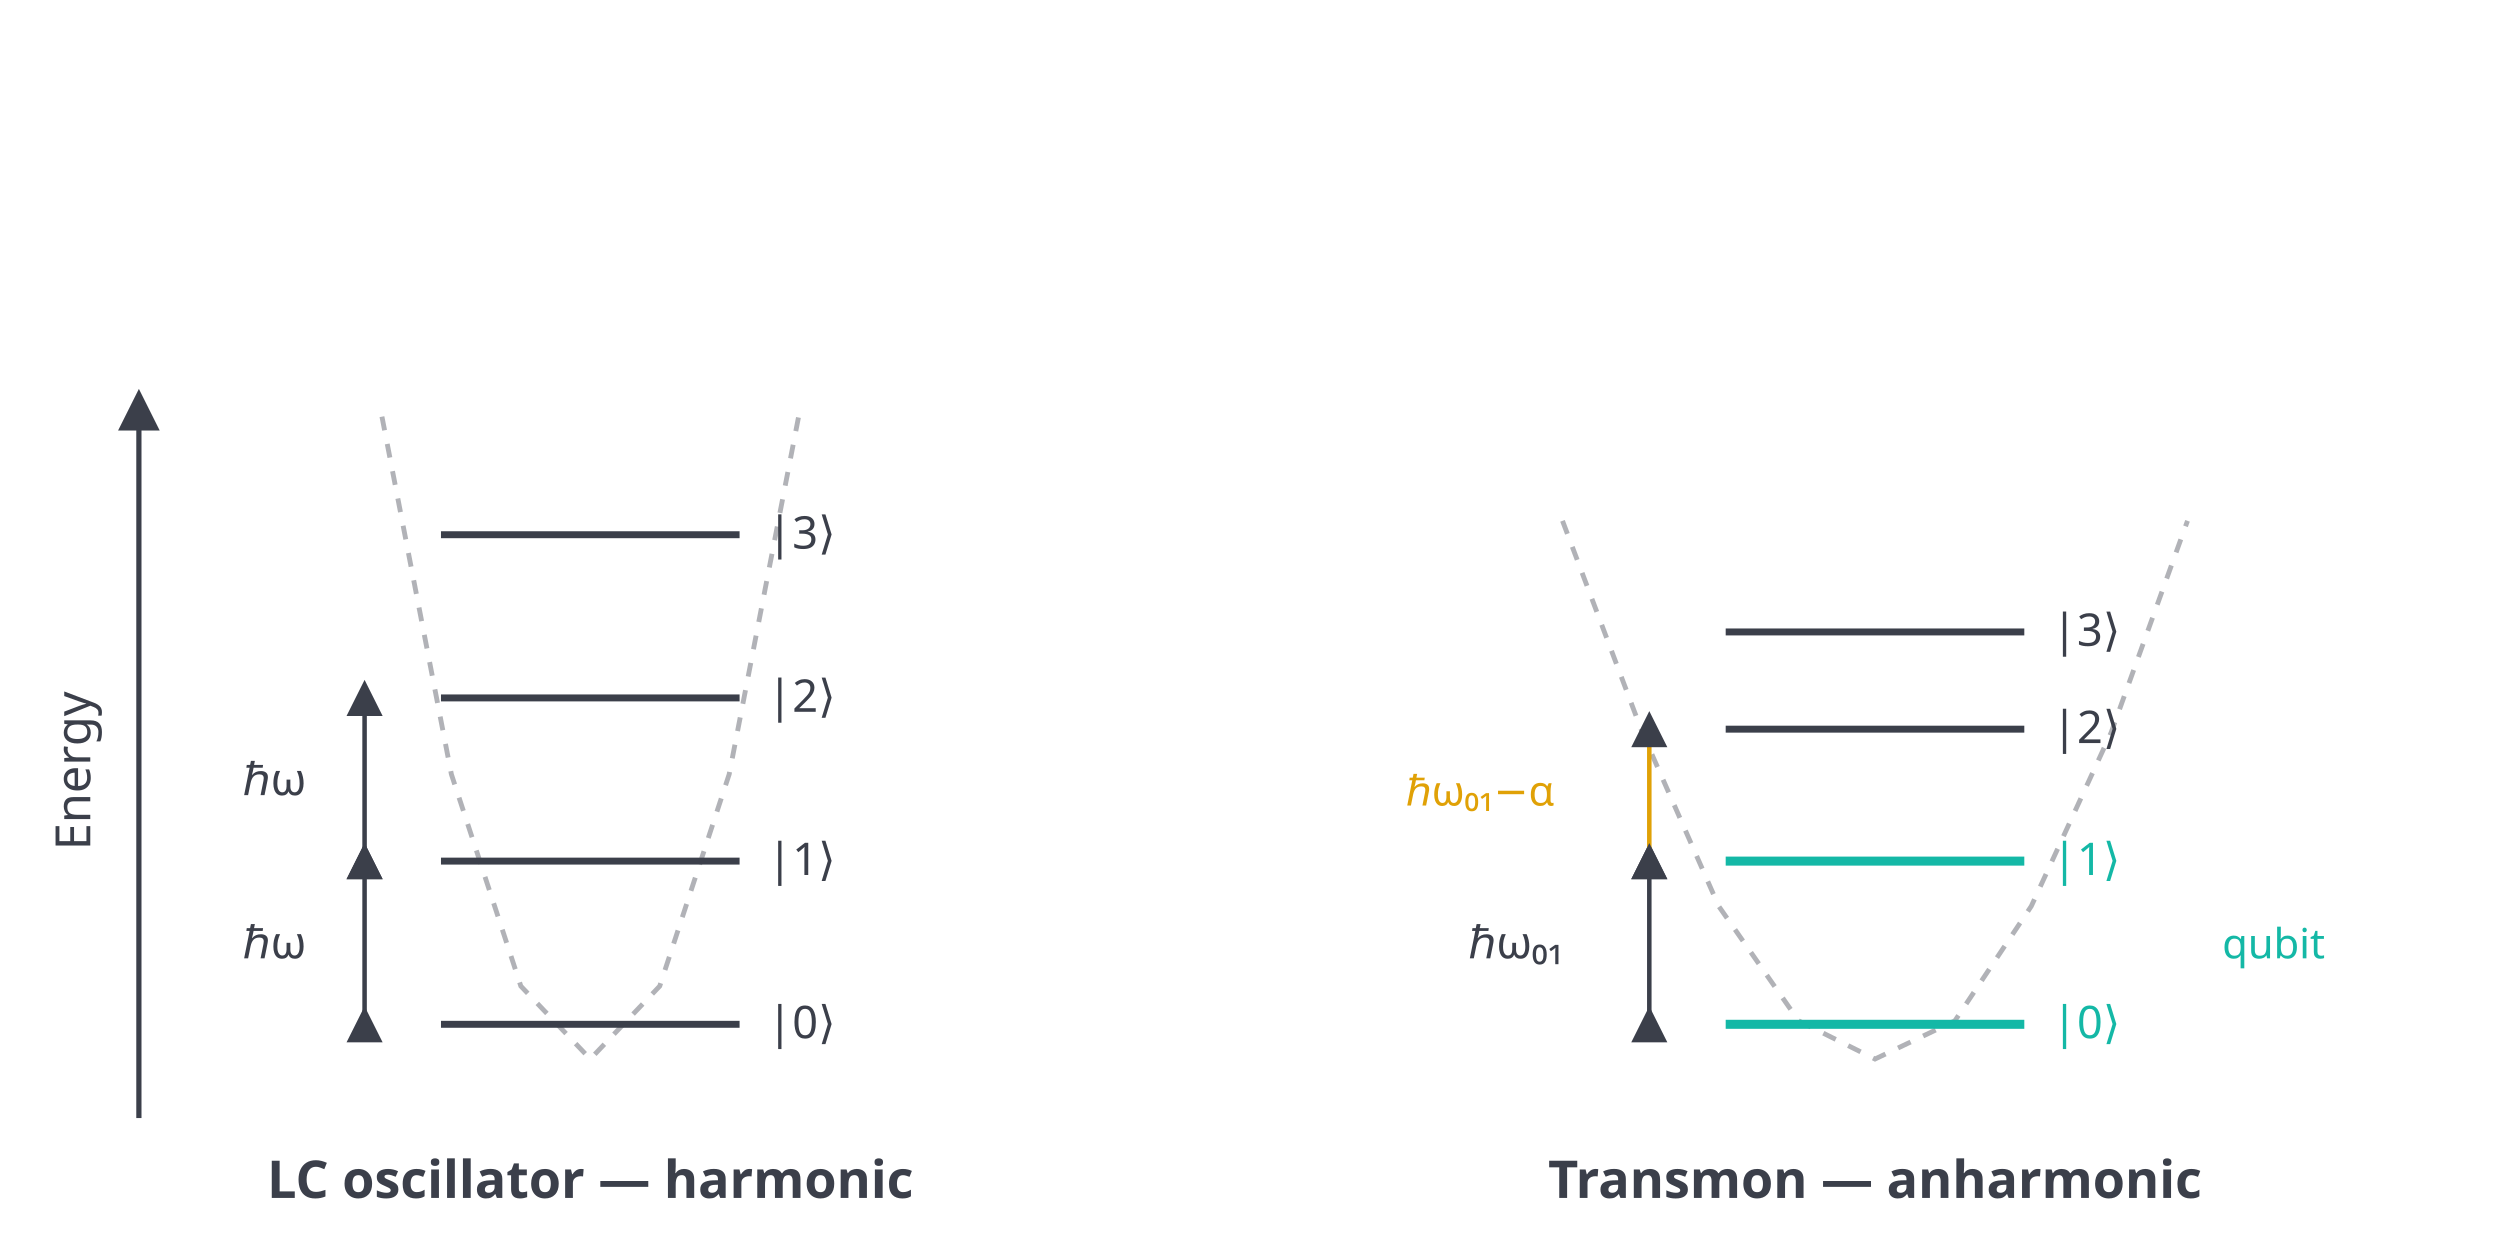
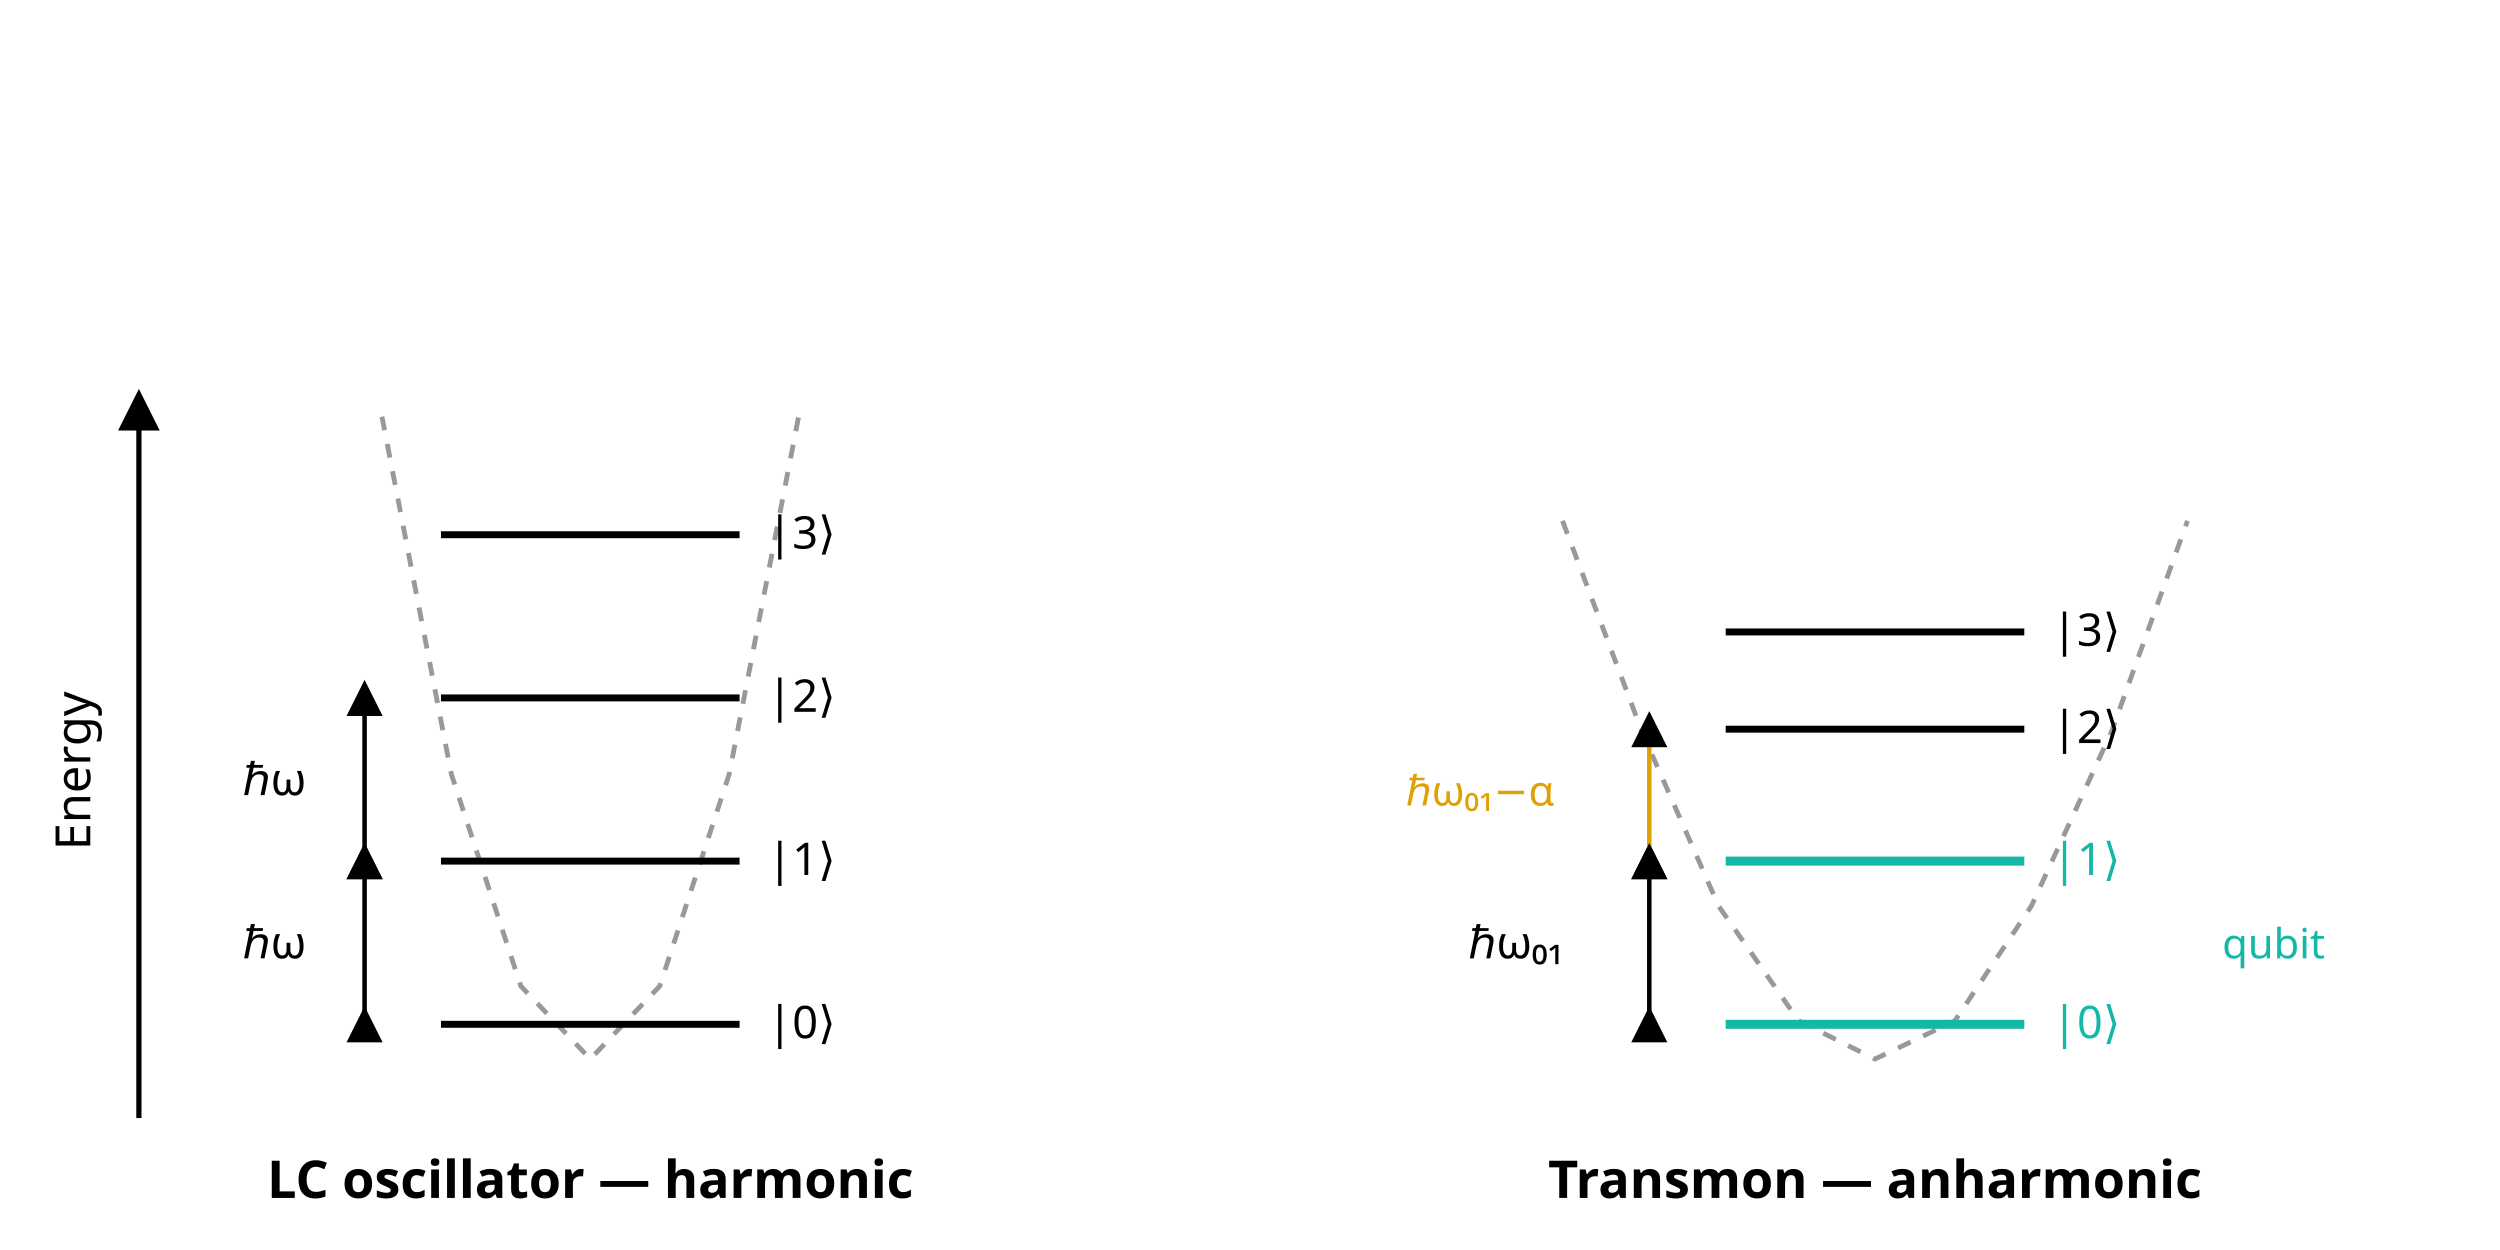
<svg xmlns="http://www.w3.org/2000/svg" viewBox="0 0 720 360" role="img" aria-label="Energy-level ladders: a harmonic LC oscillator with evenly spaced levels versus an anharmonic transmon whose level spacings shrink with energy, isolating the lowest two levels as a qubit." style="width:100%; height:auto; font-family:sans-serif;">
  <defs>
    <marker id="ah" markerWidth="8" markerHeight="8" refX="4" refY="4" orient="auto">
-       <path d="M0 0 L8 4 L0 8 Z" fill="#3b3f4a" />
+       <path d="M0 0 L8 4 L0 8 Z" fill="currentColor" />
    </marker>
    <marker id="ah2" markerWidth="8" markerHeight="8" refX="4" refY="4" orient="auto">
-       <path d="M0 0 L8 4 L0 8 Z" fill="#3b3f4a" />
+       <path d="M0 0 L8 4 L0 8 Z" fill="currentColor" />
    </marker>
  </defs>
-   <line x1="40" y1="322" x2="40" y2="118" stroke="#3b3f4a" stroke-width="1.5" marker-end="url(#ah)" />
-   <text x="26" y="222" fill="#3b3f4a" font-size="14" transform="rotate(-90 26 222)" text-anchor="middle">Energy</text>
-   <polyline points="110,120 130,223 150,284 170,305 190,284 210,223 230,120" fill="none" stroke="#3b3f4a" stroke-width="1.4" stroke-dasharray="4 4" opacity="0.4" />
-   <line x1="127" y1="295" x2="213" y2="295" stroke="#3b3f4a" stroke-width="2" />
-   <line x1="127" y1="248" x2="213" y2="248" stroke="#3b3f4a" stroke-width="2" />
-   <line x1="127" y1="201" x2="213" y2="201" stroke="#3b3f4a" stroke-width="2" />
-   <line x1="127" y1="154" x2="213" y2="154" stroke="#3b3f4a" stroke-width="2" />
-   <text x="221" y="299" fill="#3b3f4a" font-size="13">|0⟩</text>
-   <text x="221" y="252" fill="#3b3f4a" font-size="13">|1⟩</text>
-   <text x="221" y="205" fill="#3b3f4a" font-size="13">|2⟩</text>
-   <text x="221" y="158" fill="#3b3f4a" font-size="13">|3⟩</text>
-   <line x1="105" y1="295" x2="105" y2="248" stroke="#3b3f4a" stroke-width="1.3" marker-start="url(#ah2)" marker-end="url(#ah2)" />
-   <line x1="105" y1="248" x2="105" y2="201" stroke="#3b3f4a" stroke-width="1.3" marker-start="url(#ah2)" marker-end="url(#ah2)" />
-   <text x="70" y="276" fill="#3b3f4a" font-size="13">ℏω</text>
-   <text x="70" y="229" fill="#3b3f4a" font-size="13">ℏω</text>
-   <text x="170" y="345" fill="#3b3f4a" font-size="15" text-anchor="middle" font-weight="600">LC oscillator — harmonic</text>
-   <polyline points="450,150 473,211 495,261 518,294 540,305 563,294 585,261 608,211 630,150" fill="none" stroke="#3b3f4a" stroke-width="1.4" stroke-dasharray="4 4" opacity="0.4" />
+   <line x1="40" y1="322" x2="40" y2="118" stroke="currentColor" stroke-width="1.5" marker-end="url(#ah)" />
+   <text x="26" y="222" fill="currentColor" font-size="14" transform="rotate(-90 26 222)" text-anchor="middle">Energy</text>
+   <polyline points="110,120 130,223 150,284 170,305 190,284 210,223 230,120" fill="none" stroke="currentColor" stroke-width="1.4" stroke-dasharray="4 4" opacity="0.4" />
+   <line x1="127" y1="295" x2="213" y2="295" stroke="currentColor" stroke-width="2" />
+   <line x1="127" y1="248" x2="213" y2="248" stroke="currentColor" stroke-width="2" />
+   <line x1="127" y1="201" x2="213" y2="201" stroke="currentColor" stroke-width="2" />
+   <line x1="127" y1="154" x2="213" y2="154" stroke="currentColor" stroke-width="2" />
+   <text x="221" y="299" fill="currentColor" font-size="13">|0⟩</text>
+   <text x="221" y="252" fill="currentColor" font-size="13">|1⟩</text>
+   <text x="221" y="205" fill="currentColor" font-size="13">|2⟩</text>
+   <text x="221" y="158" fill="currentColor" font-size="13">|3⟩</text>
+   <line x1="105" y1="295" x2="105" y2="248" stroke="currentColor" stroke-width="1.3" marker-start="url(#ah2)" marker-end="url(#ah2)" />
+   <line x1="105" y1="248" x2="105" y2="201" stroke="currentColor" stroke-width="1.3" marker-start="url(#ah2)" marker-end="url(#ah2)" />
+   <text x="70" y="276" fill="currentColor" font-size="13">ℏω</text>
+   <text x="70" y="229" fill="currentColor" font-size="13">ℏω</text>
+   <text x="170" y="345" fill="currentColor" font-size="15" text-anchor="middle" font-weight="600">LC oscillator — harmonic</text>
+   <polyline points="450,150 473,211 495,261 518,294 540,305 563,294 585,261 608,211 630,150" fill="none" stroke="currentColor" stroke-width="1.4" stroke-dasharray="4 4" opacity="0.4" />
  <line x1="497" y1="295" x2="583" y2="295" stroke="#14b8a6" stroke-width="2.6" />
  <line x1="497" y1="248" x2="583" y2="248" stroke="#14b8a6" stroke-width="2.6" />
-   <line x1="497" y1="210" x2="583" y2="210" stroke="#3b3f4a" stroke-width="2" />
-   <line x1="497" y1="182" x2="583" y2="182" stroke="#3b3f4a" stroke-width="2" />
+   <line x1="497" y1="210" x2="583" y2="210" stroke="currentColor" stroke-width="2" />
+   <line x1="497" y1="182" x2="583" y2="182" stroke="currentColor" stroke-width="2" />
  <text x="591" y="299" fill="#14b8a6" font-size="13">|0⟩</text>
  <text x="591" y="252" fill="#14b8a6" font-size="13">|1⟩</text>
-   <text x="591" y="214" fill="#3b3f4a" font-size="13">|2⟩</text>
-   <text x="591" y="186" fill="#3b3f4a" font-size="13">|3⟩</text>
+   <text x="591" y="214" fill="currentColor" font-size="13">|2⟩</text>
+   <text x="591" y="186" fill="currentColor" font-size="13">|3⟩</text>
  <text x="640" y="276" fill="#14b8a6" font-size="12">qubit</text>
-   <line x1="475" y1="295" x2="475" y2="248" stroke="#3b3f4a" stroke-width="1.3" marker-start="url(#ah2)" marker-end="url(#ah2)" />
-   <text x="423" y="276" fill="#3b3f4a" font-size="13">ℏω₀₁</text>
+   <line x1="475" y1="295" x2="475" y2="248" stroke="currentColor" stroke-width="1.3" marker-start="url(#ah2)" marker-end="url(#ah2)" />
+   <text x="423" y="276" fill="currentColor" font-size="13">ℏω₀₁</text>
  <line x1="475" y1="248" x2="475" y2="210" stroke="#e0a106" stroke-width="1.3" marker-start="url(#ah2)" marker-end="url(#ah2)" />
  <text x="405" y="232" fill="#e0a106" font-size="12">ℏω₀₁−α</text>
-   <text x="540" y="345" fill="#3b3f4a" font-size="15" text-anchor="middle" font-weight="600">Transmon — anharmonic</text>
+   <text x="540" y="345" fill="currentColor" font-size="15" text-anchor="middle" font-weight="600">Transmon — anharmonic</text>
</svg>
